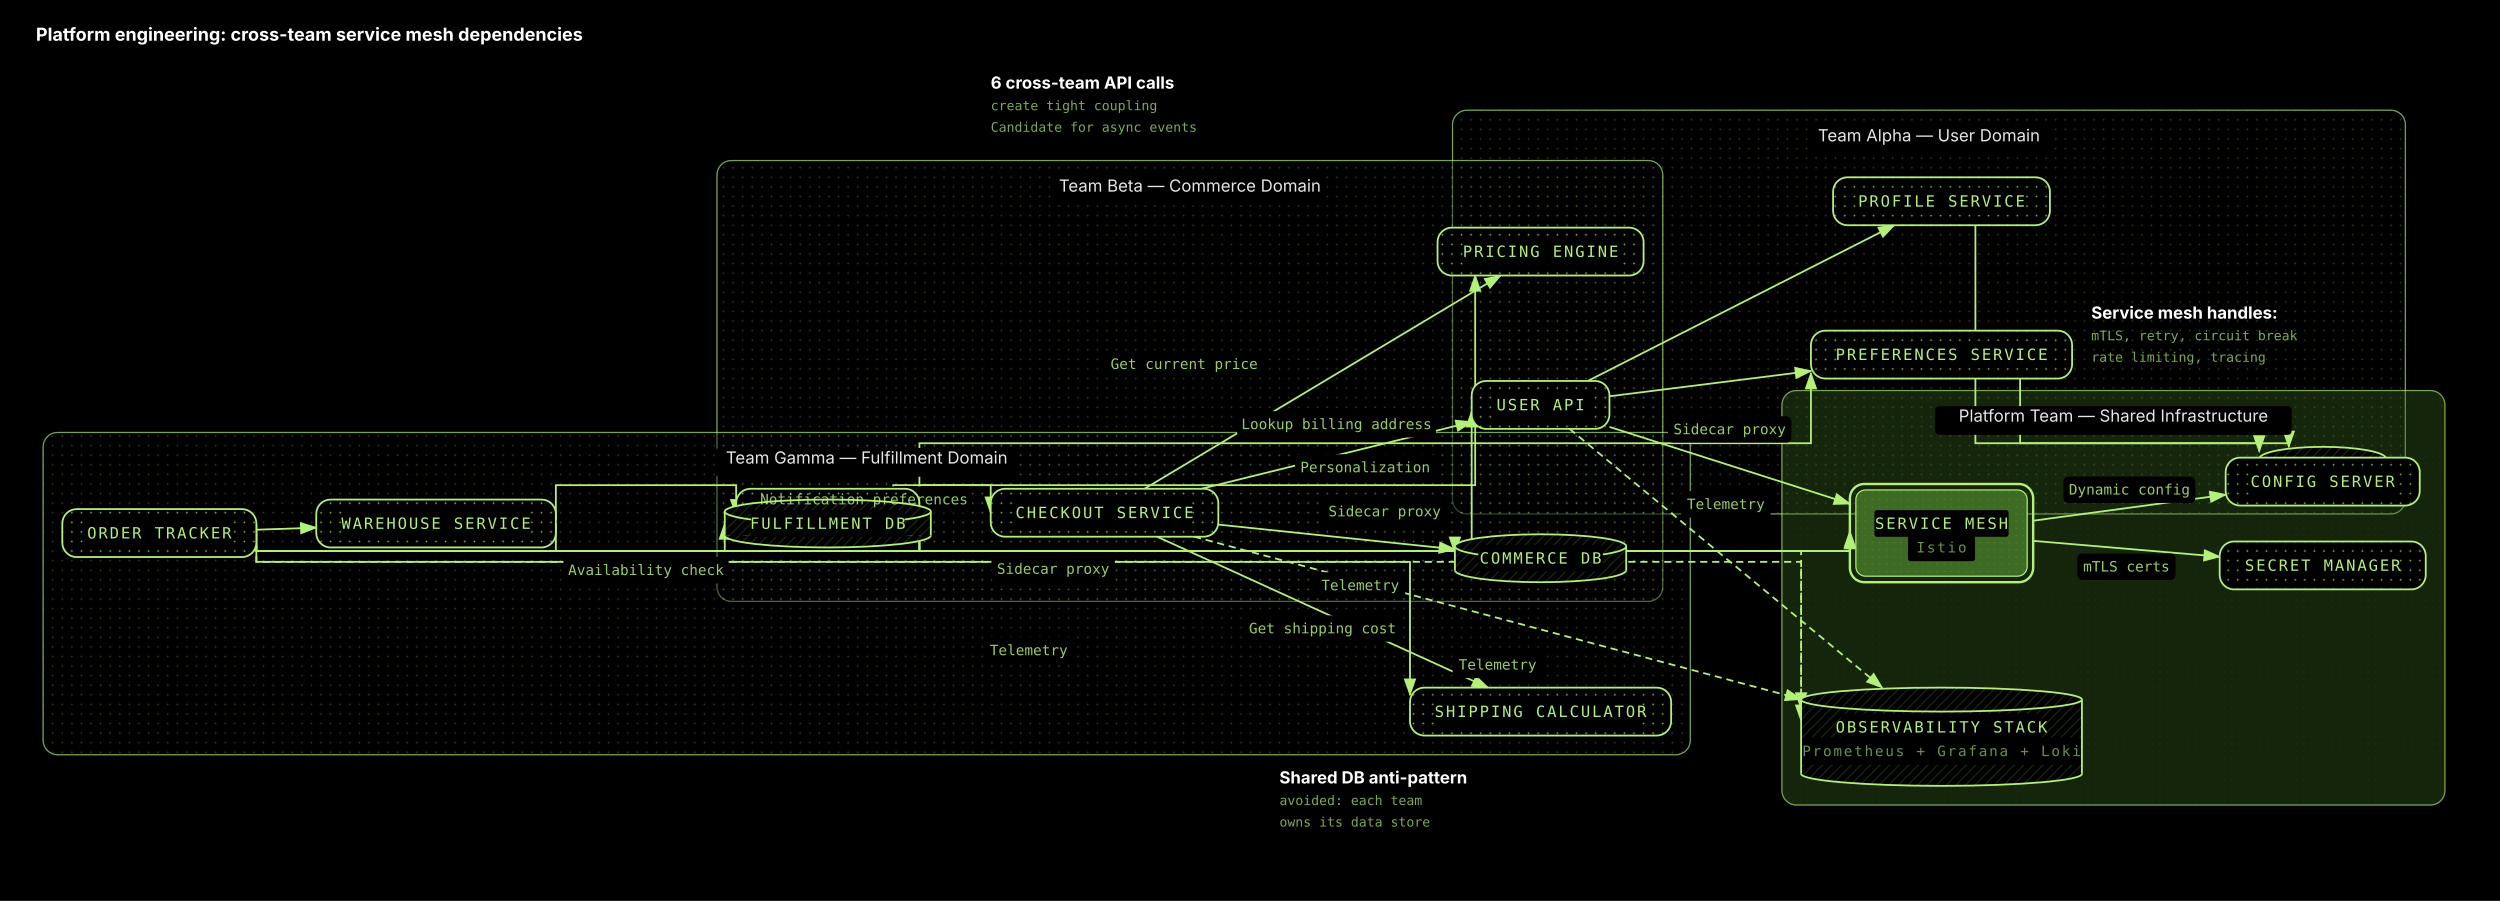
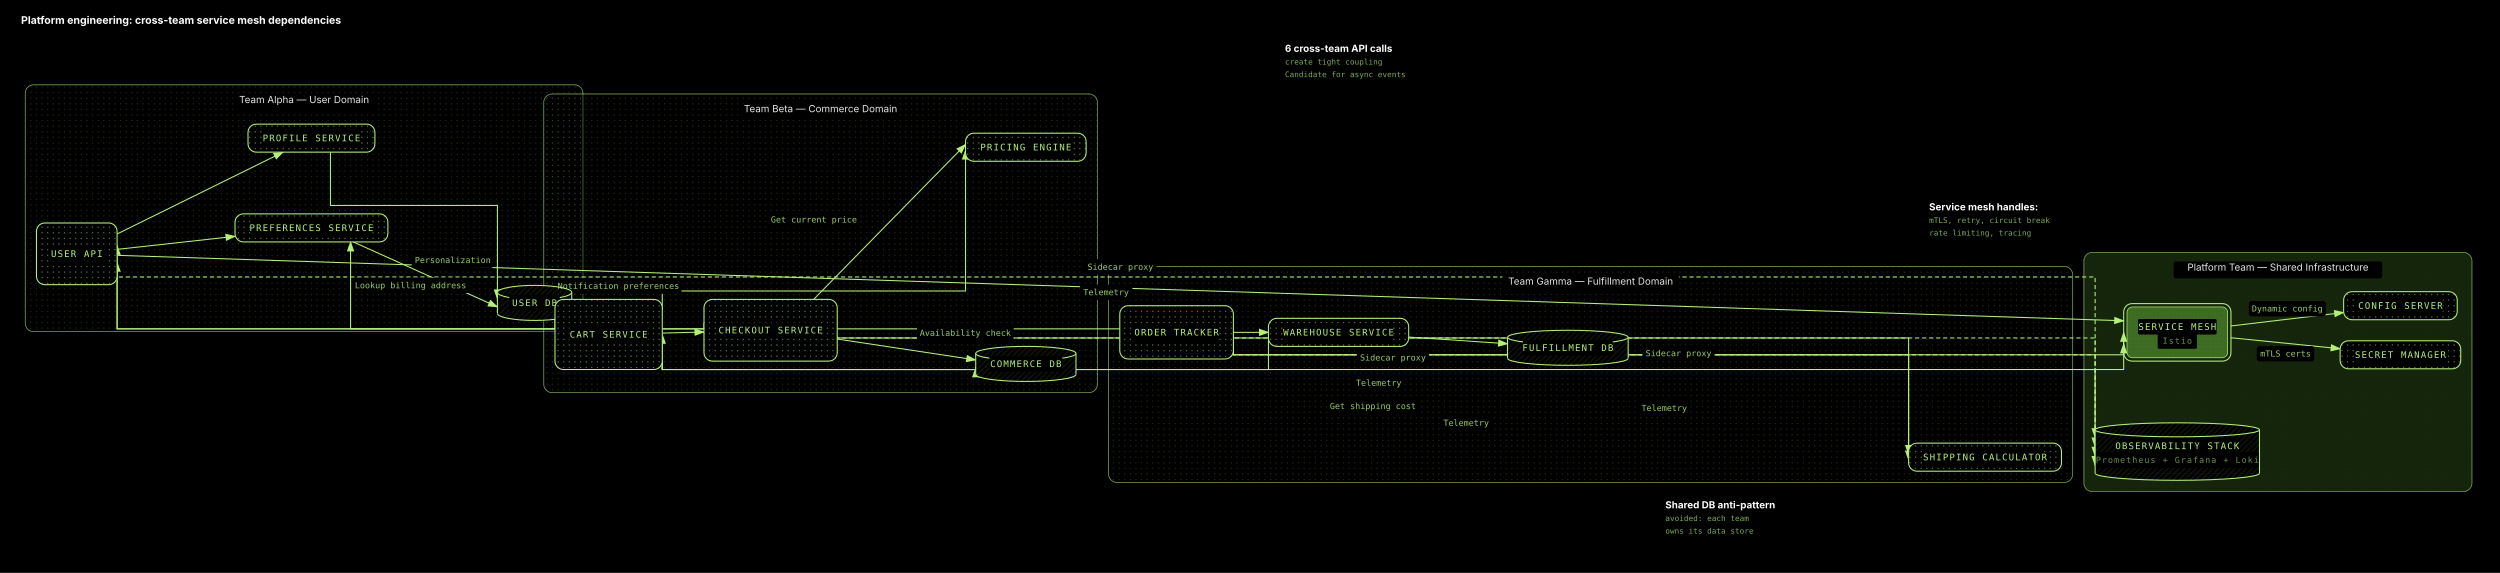
- <svg xmlns="http://www.w3.org/2000/svg" viewBox="0 0 2086.9 752" width="2086.9" height="752">
+ <svg xmlns="http://www.w3.org/2000/svg" viewBox="0 0 3565.4 817" width="3565.4" height="817">
  <defs>
    <pattern id="dotgrid" width="8" height="8" patternUnits="userSpaceOnUse">
      <rect width="8" height="8" fill="#000000" />
      <circle cx="4" cy="4" r="0.8" fill="#b4f079" opacity="0.7" />
    </pattern>
    <pattern id="crosshatch" width="8" height="8" patternUnits="userSpaceOnUse">
      <rect width="8" height="8" fill="#000000" />
      <path d="M0 8L8 0M-1 1L1 -1M7 9L9 7" stroke="#b4f079" stroke-width="0.8" opacity="0.2" />
    </pattern>
    <pattern id="hero" width="6" height="6" patternUnits="userSpaceOnUse">
      <rect width="6" height="6" fill="#3d6b23" />
      <circle cx="3" cy="3" r="0.6" fill="#5a9a35" opacity="0.5" />
    </pattern>
    <marker id="arrowhead" markerWidth="10" markerHeight="7" refX="9" refY="3.5" orient="auto" markerUnits="strokeWidth">
      <polygon points="0 0, 10 3.5, 0 7" fill="#b4f079" />
    </marker>
    <marker id="arrowhead-reverse" markerWidth="10" markerHeight="7" refX="1" refY="3.5" orient="auto" markerUnits="strokeWidth">
      <polygon points="10 0, 0 3.5, 10 7" fill="#b4f079" />
    </marker>
  </defs>
  <rect width="100%" height="100%" fill="#000000" />
  <g class="diagram">
    <text x="30" y="34" font-family="'Inter', 'Helvetica Neue', Arial, sans-serif" font-size="15" fill="#ffffff" font-weight="700">Platform engineering: cross-team service mesh dependencies</text>
-     <rect x="1212.5" y="92" width="795.4" height="337" rx="12" fill="url(#dotgrid)" stroke="#b4f079" stroke-width="1" opacity="0.35" />
-     <rect x="1212.5" y="92" width="795.4" height="337" rx="12" fill="none" stroke="#b4f079" stroke-width="1" opacity="0.5" />
-     <rect x="598.5" y="134" width="789.5" height="368" rx="12" fill="url(#dotgrid)" stroke="#b4f079" stroke-width="1" opacity="0.35" />
-     <rect x="598.5" y="134" width="789.5" height="368" rx="12" fill="none" stroke="#b4f079" stroke-width="1" opacity="0.5" />
-     <rect x="36" y="361" width="1375" height="269" rx="12" fill="url(#dotgrid)" stroke="#b4f079" stroke-width="1" opacity="0.35" />
-     <rect x="36" y="361" width="1375" height="269" rx="12" fill="none" stroke="#b4f079" stroke-width="1" opacity="0.5" />
-     <rect x="1487.5" y="326" width="553.4" height="346" rx="12" fill="url(#hero)" stroke="#b4f079" stroke-width="1" opacity="0.35" />
-     <rect x="1487.5" y="326" width="553.4" height="346" rx="12" fill="none" stroke="#b4f079" stroke-width="1" opacity="0.5" />
-     <line x1="1002.889" y1="408" x2="1228.5" y2="352.217" stroke="#b4f079" stroke-width="1.5" marker-end="url(#arrowhead)" />
-     <line x1="965.855" y1="448" x2="1242.145" y2="574" stroke="#b4f079" stroke-width="1.5" marker-end="url(#arrowhead)" />
-     <polyline points="745.587,408 745.587,405 1231.413,405 1231.413,230" fill="none" stroke="#b4f079" stroke-width="1.5" marker-end="url(#arrowhead)" />
-     <polyline points="767.5,417.138 767.5,370 1511.7,370 1511.7,311.476" fill="none" stroke="#b4f079" stroke-width="1.5" marker-end="url(#arrowhead)" />
-     <polyline points="214,437.483 214,460 1228.5,460 1228.5,343.336" fill="none" stroke="#b4f079" stroke-width="1.5" marker-end="url(#arrowhead)" />
-     <polyline points="464,434.248 464,405 614.5,405 614.5,430.106" fill="none" stroke="#b4f079" stroke-width="1.5" marker-end="url(#arrowhead)" />
-     <line x1="1343.5" y1="356.382" x2="1544.2" y2="420.544" stroke="#b4f079" stroke-width="1.5" marker-end="url(#arrowhead)" />
-     <polyline points="767.5,429.399 767.5,460 1544.2,460 1544.2,443.601" fill="none" stroke="#b4f079" stroke-width="1.5" marker-end="url(#arrowhead)" />
-     <polyline points="214,445 214,460 1544.2,460 1544.2,445" fill="none" stroke="#b4f079" stroke-width="1.5" marker-end="url(#arrowhead)" />
-     <line x1="1697.2" y1="434.662" x2="1857.9" y2="412.946" stroke="#b4f079" stroke-width="1.5" marker-end="url(#arrowhead)" />
-     <line x1="1697.2" y1="451.491" x2="1852.9" y2="464.703" stroke="#b4f079" stroke-width="1.5" marker-end="url(#arrowhead)" />
-     <line x1="1310.166" y1="358" x2="1571.16" y2="574" stroke="#b4f079" stroke-width="1.5" stroke-dasharray="6 4" marker-end="url(#arrowhead)" />
-     <polyline points="767.5,443.387 767.5,460 1503.5,460 1503.5,591.426" fill="none" stroke="#b4f079" stroke-width="1.5" stroke-dasharray="6 4" marker-end="url(#arrowhead)" />
-     <polyline points="214,454.256 214,469 1503.5,469 1503.5,601.608" fill="none" stroke="#b4f079" stroke-width="1.5" stroke-dasharray="6 4" marker-end="url(#arrowhead)" />
-     <line x1="996.727" y1="448" x2="1503.5" y2="583.633" stroke="#b4f079" stroke-width="1.5" stroke-dasharray="6 4" marker-end="url(#arrowhead)" />
-     <line x1="1325.376" y1="318" x2="1581.324" y2="188" stroke="#b4f079" stroke-width="1.5" marker-end="url(#arrowhead)" />
-     <line x1="1343.5" y1="330.785" x2="1511.7" y2="309.678" stroke="#b4f079" stroke-width="1.5" marker-end="url(#arrowhead)" />
-     <polyline points="1648.984,188 1648.984,370 1910.616,370 1910.616,373" fill="none" stroke="#b4f079" stroke-width="1.5" marker-end="url(#arrowhead)" />
-     <polyline points="1686.308,316 1686.308,370 1885.9,370 1885.9,376.843" fill="none" stroke="#b4f079" stroke-width="1.5" marker-end="url(#arrowhead)" />
-     <polyline points="767.5,428 767.5,405 827,405 827,428" fill="none" stroke="#b4f079" stroke-width="1.5" marker-end="url(#arrowhead)" />
-     <line x1="955.394" y1="408" x2="1252.606" y2="230" stroke="#b4f079" stroke-width="1.5" marker-end="url(#arrowhead)" />
-     <polyline points="767.5,432.886 767.5,460 1214.5,460 1214.5,461.434" fill="none" stroke="#b4f079" stroke-width="1.5" marker-end="url(#arrowhead)" />
-     <line x1="1017" y1="437.918" x2="1214.5" y2="458.536" stroke="#b4f079" stroke-width="1.5" marker-end="url(#arrowhead)" />
-     <line x1="214" y1="442.195" x2="264" y2="440.463" stroke="#b4f079" stroke-width="1.5" marker-end="url(#arrowhead)" />
-     <polyline points="214,455.467 214,469 1177,469 1177,579.914" fill="none" stroke="#b4f079" stroke-width="1.5" marker-end="url(#arrowhead)" />
-     <polyline points="464,437 464,460 605,460 605,437" fill="none" stroke="#b4f079" stroke-width="1.5" marker-end="url(#arrowhead)" />
-     <rect x="1032.694" y="343.208" width="166" height="22" rx="4" fill="#000000" />
-     <rect x="1038.5" y="513.703" width="131" height="22" rx="4" fill="#000000" />
-     <rect x="923" y="293" width="131" height="22" rx="4" fill="#000000" />
-     <rect x="1081.1" y="379.208" width="117" height="22" rx="4" fill="#000000" />
-     <rect x="631.25" y="406" width="180" height="22" rx="4" fill="#000000" />
-     <rect x="470.25" y="465" width="138" height="22" rx="4" fill="#000000" />
-     <rect x="1392.35" y="347.463" width="103" height="22" rx="4" fill="#000000" />
-     <rect x="1104.35" y="416" width="103" height="22" rx="4" fill="#000000" />
-     <rect x="827.6" y="464" width="103" height="22" rx="4" fill="#000000" />
-     <rect x="1722.55" y="397.804" width="110" height="22" rx="4" fill="#000000" />
-     <rect x="1734.05" y="462.097" width="82" height="22" rx="4" fill="#000000" />
-     <rect x="1403.163" y="410" width="75" height="22" rx="4" fill="#000000" />
-     <rect x="1098" y="477.703" width="75" height="22" rx="4" fill="#000000" />
-     <rect x="821.25" y="531.932" width="75" height="22" rx="4" fill="#000000" />
-     <rect x="1212.614" y="544" width="75" height="22" rx="4" fill="#000000" />
-     <rect x="1510.2" y="105" width="200" height="24" fill="#000000" rx="3" />
-     <text x="1610.2" y="118" font-family="'Inter', 'Helvetica Neue', Arial, sans-serif" font-size="14" fill="#ffffff" opacity="0.9" text-anchor="middle">Team Alpha — User Domain</text>
-     <rect x="882" y="147" width="222.5" height="24" fill="#000000" rx="3" />
-     <text x="993.25" y="160" font-family="'Inter', 'Helvetica Neue', Arial, sans-serif" font-size="14" fill="#ffffff" opacity="0.9" text-anchor="middle">Team Beta — Commerce Domain</text>
-     <rect x="597.25" y="374" width="252.5" height="24" fill="#000000" rx="3" />
-     <text x="723.5" y="387" font-family="'Inter', 'Helvetica Neue', Arial, sans-serif" font-size="14" fill="#ffffff" opacity="0.9" text-anchor="middle">Team Gamma — Fulfillment Domain</text>
-     <rect x="1615.45" y="339" width="297.5" height="24" fill="#000000" rx="3" />
-     <text x="1764.2" y="352" font-family="'Inter', 'Helvetica Neue', Arial, sans-serif" font-size="14" fill="#ffffff" opacity="0.9" text-anchor="middle">Platform Team — Shared Infrastructure</text>
-     <rect x="1228.5" y="318" width="115" height="40" rx="12" fill="url(#dotgrid)" stroke="#b4f079" stroke-width="1.5" />
-     <rect x="1246" y="326.9" width="80" height="22.2" fill="#000000" rx="2" />
-     <text x="1286" y="338" font-family="'JetBrains Mono', 'Fira Code', 'SF Mono', 'Cascadia Code', monospace" font-size="13" fill="#b4f079" text-anchor="middle" dominant-baseline="central" letter-spacing="0.12em">USER API</text>
-     <rect x="1530.2" y="148" width="181" height="40" rx="12" fill="url(#dotgrid)" stroke="#b4f079" stroke-width="1.5" />
-     <rect x="1552.7" y="156.9" width="136" height="22.2" fill="#000000" rx="2" />
-     <text x="1620.7" y="168" font-family="'JetBrains Mono', 'Fira Code', 'SF Mono', 'Cascadia Code', monospace" font-size="13" fill="#b4f079" text-anchor="middle" dominant-baseline="central" letter-spacing="0.12em">PROFILE SERVICE</text>
-     <rect x="1511.7" y="276" width="218" height="40" rx="12" fill="url(#dotgrid)" stroke="#b4f079" stroke-width="1.5" />
-     <rect x="1536.7" y="284.9" width="168" height="22.2" fill="#000000" rx="2" />
-     <text x="1620.7" y="296" font-family="'JetBrains Mono', 'Fira Code', 'SF Mono', 'Cascadia Code', monospace" font-size="13" fill="#b4f079" text-anchor="middle" dominant-baseline="central" letter-spacing="0.12em">PREFERENCES SERVICE</text>
-     <rect x="1885.9" y="383" width="106" height="20" fill="url(#crosshatch)" stroke="none" />
-     <line x1="1885.9" y1="383" x2="1885.9" y2="403" stroke="#b4f079" stroke-width="1.5" />
-     <line x1="1991.9" y1="383" x2="1991.9" y2="403" stroke="#b4f079" stroke-width="1.5" />
-     <ellipse cx="1938.9" cy="383" rx="53" ry="10" fill="url(#crosshatch)" stroke="#b4f079" stroke-width="1.5" />
-     <path d="M1885.9,403 A53,10 0 0,0 1991.9,403" fill="url(#crosshatch)" stroke="#b4f079" stroke-width="1.5" />
-     <rect x="1902.9" y="381.9" width="72" height="22.2" fill="#000000" rx="2" />
-     <text x="1938.9" y="393" font-family="'JetBrains Mono', 'Fira Code', 'SF Mono', 'Cascadia Code', monospace" font-size="13" fill="#b4f079" text-anchor="middle" dominant-baseline="central" letter-spacing="0.12em">USER DB</text>
-     <rect x="614.5" y="408" width="153" height="40" rx="12" fill="url(#dotgrid)" stroke="#b4f079" stroke-width="1.5" />
-     <rect x="635" y="416.9" width="112" height="22.2" fill="#000000" rx="2" />
-     <text x="691" y="428" font-family="'JetBrains Mono', 'Fira Code', 'SF Mono', 'Cascadia Code', monospace" font-size="13" fill="#b4f079" text-anchor="middle" dominant-baseline="central" letter-spacing="0.12em">CART SERVICE</text>
-     <rect x="827" y="408" width="190" height="40" rx="12" fill="url(#dotgrid)" stroke="#b4f079" stroke-width="1.5" />
-     <rect x="850" y="416.9" width="144" height="22.2" fill="#000000" rx="2" />
-     <text x="922" y="428" font-family="'JetBrains Mono', 'Fira Code', 'SF Mono', 'Cascadia Code', monospace" font-size="13" fill="#b4f079" text-anchor="middle" dominant-baseline="central" letter-spacing="0.12em">CHECKOUT SERVICE</text>
-     <rect x="1200" y="190" width="172" height="40" rx="12" fill="url(#dotgrid)" stroke="#b4f079" stroke-width="1.5" />
-     <rect x="1222" y="198.9" width="128" height="22.2" fill="#000000" rx="2" />
-     <text x="1286" y="210" font-family="'JetBrains Mono', 'Fira Code', 'SF Mono', 'Cascadia Code', monospace" font-size="13" fill="#b4f079" text-anchor="middle" dominant-baseline="central" letter-spacing="0.12em">PRICING ENGINE</text>
-     <rect x="1214.5" y="456" width="143" height="20" fill="url(#crosshatch)" stroke="none" />
-     <line x1="1214.5" y1="456" x2="1214.5" y2="476" stroke="#b4f079" stroke-width="1.5" />
-     <line x1="1357.5" y1="456" x2="1357.5" y2="476" stroke="#b4f079" stroke-width="1.5" />
-     <ellipse cx="1286" cy="456" rx="71.5" ry="10" fill="url(#crosshatch)" stroke="#b4f079" stroke-width="1.5" />
-     <path d="M1214.5,476 A71.5,10 0 0,0 1357.5,476" fill="url(#crosshatch)" stroke="#b4f079" stroke-width="1.5" />
-     <rect x="1234" y="454.9" width="104" height="22.2" fill="#000000" rx="2" />
-     <text x="1286" y="466" font-family="'JetBrains Mono', 'Fira Code', 'SF Mono', 'Cascadia Code', monospace" font-size="13" fill="#b4f079" text-anchor="middle" dominant-baseline="central" letter-spacing="0.12em">COMMERCE DB</text>
-     <rect x="52" y="425" width="162" height="40" rx="12" fill="url(#dotgrid)" stroke="#b4f079" stroke-width="1.5" />
-     <rect x="73" y="433.9" width="120" height="22.2" fill="#000000" rx="2" />
-     <text x="133" y="445" font-family="'JetBrains Mono', 'Fira Code', 'SF Mono', 'Cascadia Code', monospace" font-size="13" fill="#b4f079" text-anchor="middle" dominant-baseline="central" letter-spacing="0.12em">ORDER TRACKER</text>
-     <rect x="264" y="417" width="200" height="40" rx="12" fill="url(#dotgrid)" stroke="#b4f079" stroke-width="1.5" />
-     <rect x="288" y="425.9" width="152" height="22.2" fill="#000000" rx="2" />
-     <text x="364" y="437" font-family="'JetBrains Mono', 'Fira Code', 'SF Mono', 'Cascadia Code', monospace" font-size="13" fill="#b4f079" text-anchor="middle" dominant-baseline="central" letter-spacing="0.12em">WAREHOUSE SERVICE</text>
-     <rect x="1177" y="574" width="218" height="40" rx="12" fill="url(#dotgrid)" stroke="#b4f079" stroke-width="1.5" />
-     <rect x="1202" y="582.9" width="168" height="22.2" fill="#000000" rx="2" />
-     <text x="1286" y="594" font-family="'JetBrains Mono', 'Fira Code', 'SF Mono', 'Cascadia Code', monospace" font-size="13" fill="#b4f079" text-anchor="middle" dominant-baseline="central" letter-spacing="0.12em">SHIPPING CALCULATOR</text>
-     <rect x="605" y="427" width="172" height="20" fill="url(#crosshatch)" stroke="none" />
-     <line x1="605" y1="427" x2="605" y2="447" stroke="#b4f079" stroke-width="1.5" />
-     <line x1="777" y1="427" x2="777" y2="447" stroke="#b4f079" stroke-width="1.5" />
-     <ellipse cx="691" cy="427" rx="86" ry="10" fill="url(#crosshatch)" stroke="#b4f079" stroke-width="1.5" />
-     <path d="M605,447 A86,10 0 0,0 777,447" fill="url(#crosshatch)" stroke="#b4f079" stroke-width="1.5" />
-     <rect x="627" y="425.9" width="128" height="22.2" fill="#000000" rx="2" />
-     <text x="691" y="437" font-family="'JetBrains Mono', 'Fira Code', 'SF Mono', 'Cascadia Code', monospace" font-size="13" fill="#b4f079" text-anchor="middle" dominant-baseline="central" letter-spacing="0.12em">FULFILLMENT DB</text>
-     <rect x="1544.2" y="404" width="153" height="82" rx="12" fill="none" stroke="#b4f079" stroke-width="2" />
-     <rect x="1549.2" y="409" width="143" height="72" rx="8" fill="url(#hero)" stroke="#b4f079" stroke-width="1" />
-     <rect x="1564.7" y="425.9" width="112" height="22.2" fill="#000000" rx="2" />
-     <text x="1620.7" y="437" font-family="'JetBrains Mono', 'Fira Code', 'SF Mono', 'Cascadia Code', monospace" font-size="13" fill="#b4f079" text-anchor="middle" dominant-baseline="central" letter-spacing="0.12em">SERVICE MESH</text>
-     <rect x="1592.7" y="445.6" width="56" height="22.8" fill="#000000" rx="2" />
-     <text x="1620.7" y="457" font-family="'JetBrains Mono', 'Fira Code', 'SF Mono', 'Cascadia Code', monospace" font-size="12" fill="#b4f079" opacity="0.6" text-anchor="middle" dominant-baseline="central" letter-spacing="0.12em">Istio</text>
-     <rect x="1857.9" y="382" width="162" height="40" rx="12" fill="url(#dotgrid)" stroke="#b4f079" stroke-width="1.5" />
-     <rect x="1878.9" y="390.9" width="120" height="22.2" fill="#000000" rx="2" />
-     <text x="1938.9" y="402" font-family="'JetBrains Mono', 'Fira Code', 'SF Mono', 'Cascadia Code', monospace" font-size="13" fill="#b4f079" text-anchor="middle" dominant-baseline="central" letter-spacing="0.12em">CONFIG SERVER</text>
-     <rect x="1852.9" y="452" width="172" height="40" rx="12" fill="url(#dotgrid)" stroke="#b4f079" stroke-width="1.5" />
-     <rect x="1874.9" y="460.9" width="128" height="22.2" fill="#000000" rx="2" />
-     <text x="1938.9" y="472" font-family="'JetBrains Mono', 'Fira Code', 'SF Mono', 'Cascadia Code', monospace" font-size="13" fill="#b4f079" text-anchor="middle" dominant-baseline="central" letter-spacing="0.12em">SECRET MANAGER</text>
-     <rect x="1503.5" y="584" width="234.4" height="62" fill="url(#crosshatch)" stroke="none" />
-     <line x1="1503.5" y1="584" x2="1503.5" y2="646" stroke="#b4f079" stroke-width="1.5" />
-     <line x1="1737.9" y1="584" x2="1737.9" y2="646" stroke="#b4f079" stroke-width="1.5" />
-     <ellipse cx="1620.7" cy="584" rx="117.2" ry="10" fill="url(#crosshatch)" stroke="#b4f079" stroke-width="1.5" />
-     <path d="M1503.5,646 A117.2,10 0 0,0 1737.9,646" fill="url(#crosshatch)" stroke="#b4f079" stroke-width="1.5" />
-     <rect x="1536.7" y="595.9" width="168" height="22.2" fill="#000000" rx="2" />
-     <text x="1620.7" y="607" font-family="'JetBrains Mono', 'Fira Code', 'SF Mono', 'Cascadia Code', monospace" font-size="13" fill="#b4f079" text-anchor="middle" dominant-baseline="central" letter-spacing="0.12em">OBSERVABILITY STACK</text>
-     <rect x="1504.7" y="615.6" width="232" height="22.8" fill="#000000" rx="2" />
-     <text x="1620.7" y="627" font-family="'JetBrains Mono', 'Fira Code', 'SF Mono', 'Cascadia Code', monospace" font-size="12" fill="#b4f079" opacity="0.6" text-anchor="middle" dominant-baseline="central" letter-spacing="0.12em">Prometheus + Grafana + Loki</text>
-     <text x="1115.694" y="358.208" font-family="'JetBrains Mono', 'Fira Code', 'SF Mono', 'Cascadia Code', monospace" font-size="12" fill="#b4f079" opacity="0.85" text-anchor="middle">Lookup billing address</text>
-     <text x="1104" y="528.703" font-family="'JetBrains Mono', 'Fira Code', 'SF Mono', 'Cascadia Code', monospace" font-size="12" fill="#b4f079" opacity="0.85" text-anchor="middle">Get shipping cost</text>
-     <text x="988.5" y="308" font-family="'JetBrains Mono', 'Fira Code', 'SF Mono', 'Cascadia Code', monospace" font-size="12" fill="#b4f079" opacity="0.85" text-anchor="middle">Get current price</text>
-     <text x="1139.6" y="394.208" font-family="'JetBrains Mono', 'Fira Code', 'SF Mono', 'Cascadia Code', monospace" font-size="12" fill="#b4f079" opacity="0.85" text-anchor="middle">Personalization</text>
-     <text x="721.25" y="421" font-family="'JetBrains Mono', 'Fira Code', 'SF Mono', 'Cascadia Code', monospace" font-size="12" fill="#b4f079" opacity="0.85" text-anchor="middle">Notification preferences</text>
-     <text x="539.25" y="480" font-family="'JetBrains Mono', 'Fira Code', 'SF Mono', 'Cascadia Code', monospace" font-size="12" fill="#b4f079" opacity="0.85" text-anchor="middle">Availability check</text>
-     <text x="1443.85" y="362.463" font-family="'JetBrains Mono', 'Fira Code', 'SF Mono', 'Cascadia Code', monospace" font-size="12" fill="#b4f079" opacity="0.85" text-anchor="middle">Sidecar proxy</text>
-     <text x="1155.85" y="431" font-family="'JetBrains Mono', 'Fira Code', 'SF Mono', 'Cascadia Code', monospace" font-size="12" fill="#b4f079" opacity="0.85" text-anchor="middle">Sidecar proxy</text>
-     <text x="879.1" y="479" font-family="'JetBrains Mono', 'Fira Code', 'SF Mono', 'Cascadia Code', monospace" font-size="12" fill="#b4f079" opacity="0.85" text-anchor="middle">Sidecar proxy</text>
-     <text x="1777.55" y="412.804" font-family="'JetBrains Mono', 'Fira Code', 'SF Mono', 'Cascadia Code', monospace" font-size="12" fill="#b4f079" opacity="0.85" text-anchor="middle">Dynamic config</text>
-     <text x="1775.05" y="477.097" font-family="'JetBrains Mono', 'Fira Code', 'SF Mono', 'Cascadia Code', monospace" font-size="12" fill="#b4f079" opacity="0.85" text-anchor="middle">mTLS certs</text>
-     <text x="1440.663" y="425" font-family="'JetBrains Mono', 'Fira Code', 'SF Mono', 'Cascadia Code', monospace" font-size="12" fill="#b4f079" opacity="0.85" text-anchor="middle">Telemetry</text>
-     <text x="1135.5" y="492.703" font-family="'JetBrains Mono', 'Fira Code', 'SF Mono', 'Cascadia Code', monospace" font-size="12" fill="#b4f079" opacity="0.85" text-anchor="middle">Telemetry</text>
-     <text x="858.75" y="546.932" font-family="'JetBrains Mono', 'Fira Code', 'SF Mono', 'Cascadia Code', monospace" font-size="12" fill="#b4f079" opacity="0.85" text-anchor="middle">Telemetry</text>
-     <text x="1250.114" y="559" font-family="'JetBrains Mono', 'Fira Code', 'SF Mono', 'Cascadia Code', monospace" font-size="12" fill="#b4f079" opacity="0.85" text-anchor="middle">Telemetry</text>
-     <text x="827" y="74" font-family="'Inter', 'Helvetica Neue', Arial, sans-serif" font-size="14" fill="#ffffff" font-weight="700">6 cross-team API calls</text>
-     <text x="827" y="92" font-family="'JetBrains Mono', 'Fira Code', 'SF Mono', 'Cascadia Code', monospace" font-size="11" fill="#b4f079" opacity="0.7">create tight coupling</text>
-     <text x="827" y="110" font-family="'JetBrains Mono', 'Fira Code', 'SF Mono', 'Cascadia Code', monospace" font-size="11" fill="#b4f079" opacity="0.7">Candidate for async events</text>
-     <text x="1745.7" y="266" font-family="'Inter', 'Helvetica Neue', Arial, sans-serif" font-size="14" fill="#ffffff" font-weight="700">Service mesh handles:</text>
-     <text x="1745.7" y="284" font-family="'JetBrains Mono', 'Fira Code', 'SF Mono', 'Cascadia Code', monospace" font-size="11" fill="#b4f079" opacity="0.7">mTLS, retry, circuit break</text>
-     <text x="1745.7" y="302" font-family="'JetBrains Mono', 'Fira Code', 'SF Mono', 'Cascadia Code', monospace" font-size="11" fill="#b4f079" opacity="0.7">rate limiting, tracing</text>
-     <text x="1068.02" y="654" font-family="'Inter', 'Helvetica Neue', Arial, sans-serif" font-size="14" fill="#ffffff" font-weight="700">Shared DB anti-pattern</text>
-     <text x="1068.02" y="672" font-family="'JetBrains Mono', 'Fira Code', 'SF Mono', 'Cascadia Code', monospace" font-size="11" fill="#b4f079" opacity="0.7">avoided: each team</text>
-     <text x="1068.02" y="690" font-family="'JetBrains Mono', 'Fira Code', 'SF Mono', 'Cascadia Code', monospace" font-size="11" fill="#b4f079" opacity="0.7">owns its data store</text>
+     <rect x="36" y="121" width="795.4" height="352" rx="12" fill="url(#dotgrid)" stroke="#b4f079" stroke-width="1" opacity="0.35" />
+     <rect x="36" y="121" width="795.4" height="352" rx="12" fill="none" stroke="#b4f079" stroke-width="1" opacity="0.5" />
+     <rect x="775.5" y="134" width="789.5" height="426" rx="12" fill="url(#dotgrid)" stroke="#b4f079" stroke-width="1" opacity="0.35" />
+     <rect x="775.5" y="134" width="789.5" height="426" rx="12" fill="none" stroke="#b4f079" stroke-width="1" opacity="0.5" />
+     <rect x="1581" y="380" width="1375" height="308" rx="12" fill="url(#dotgrid)" stroke="#b4f079" stroke-width="1" opacity="0.35" />
+     <rect x="1581" y="380" width="1375" height="308" rx="12" fill="none" stroke="#b4f079" stroke-width="1" opacity="0.5" />
+     <rect x="2972" y="360" width="553.4" height="341" rx="12" fill="url(#hero)" stroke="#b4f079" stroke-width="1" opacity="0.35" />
+     <rect x="2972" y="360" width="553.4" height="341" rx="12" fill="none" stroke="#b4f079" stroke-width="1" opacity="0.5" />
+     <polyline points="1004,460.535 1004,469 167,469 167,350" fill="none" stroke="#b4f079" stroke-width="1.5" marker-end="url(#arrowhead)" />
+     <polyline points="1194,480.928 1194,482 2722,482 2722,648" fill="none" stroke="#b4f079" stroke-width="1.5" marker-end="url(#arrowhead)" />
+     <polyline points="944.5,442.671 944.5,415 1377,415 1377,214" fill="none" stroke="#b4f079" stroke-width="1.5" marker-end="url(#arrowhead)" />
+     <polyline points="791.5,449.563 791.5,469 499.963,469 499.963,345" fill="none" stroke="#b4f079" stroke-width="1.5" marker-end="url(#arrowhead)" />
+     <polyline points="1597,468.216 1597,469 167,469 167,374" fill="none" stroke="#b4f079" stroke-width="1.5" marker-end="url(#arrowhead)" />
+     <polyline points="1809,474.288 1809,527 944.5,527 944.5,476.78" fill="none" stroke="#b4f079" stroke-width="1.5" marker-end="url(#arrowhead)" />
+     <line x1="167" y1="364.15" x2="3028.7" y2="457.5" stroke="#b4f079" stroke-width="1.5" marker-end="url(#arrowhead)" />
+     <polyline points="944.5,476.897 944.5,527 3028.7,527 3028.7,490.5" fill="none" stroke="#b4f079" stroke-width="1.5" marker-end="url(#arrowhead)" />
+     <polyline points="1759,474 1759,506 3028.7,506 3028.7,474" fill="none" stroke="#b4f079" stroke-width="1.5" marker-end="url(#arrowhead)" />
+     <line x1="3181.7" y1="464.864" x2="3342.4" y2="445.673" stroke="#b4f079" stroke-width="1.5" marker-end="url(#arrowhead)" />
+     <line x1="3181.7" y1="481.693" x2="3337.4" y2="497.351" stroke="#b4f079" stroke-width="1.5" marker-end="url(#arrowhead)" />
+     <polyline points="167,367.413 167,395 2988,395 2988,624.2" fill="none" stroke="#b4f079" stroke-width="1.5" stroke-dasharray="6 4" marker-end="url(#arrowhead)" />
+     <polyline points="944.5,482.71 944.5,527 2988,527 2988,663.8" fill="none" stroke="#b4f079" stroke-width="1.5" stroke-dasharray="6 4" marker-end="url(#arrowhead)" />
+     <polyline points="1759,483.648 1759,506 2988,506 2988,650.6" fill="none" stroke="#b4f079" stroke-width="1.5" stroke-dasharray="6 4" marker-end="url(#arrowhead)" />
+     <polyline points="1194,479.192 1194,482 2988,482 2988,637.4" fill="none" stroke="#b4f079" stroke-width="1.5" stroke-dasharray="6 4" marker-end="url(#arrowhead)" />
+     <line x1="167" y1="333.654" x2="403.63" y2="217" stroke="#b4f079" stroke-width="1.5" marker-end="url(#arrowhead)" />
+     <line x1="167" y1="355.644" x2="335.2" y2="337.05" stroke="#b4f079" stroke-width="1.5" marker-end="url(#arrowhead)" />
+     <polyline points="471.281,217 471.281,293 709.4,293 709.4,426.333" fill="none" stroke="#b4f079" stroke-width="1.5" marker-end="url(#arrowhead)" />
+     <line x1="503.677" y1="345" x2="709.4" y2="437.667" stroke="#b4f079" stroke-width="1.5" marker-end="url(#arrowhead)" />
+     <line x1="944.5" y1="475.013" x2="1004" y2="473.468" stroke="#b4f079" stroke-width="1.5" marker-end="url(#arrowhead)" />
+     <line x1="1160.364" y1="427" x2="1377" y2="206" stroke="#b4f079" stroke-width="1.5" marker-end="url(#arrowhead)" />
+     <polyline points="944.5,482.4 944.5,527 1391.5,527 1391.5,524.667" fill="none" stroke="#b4f079" stroke-width="1.5" marker-end="url(#arrowhead)" />
+     <line x1="1194" y1="483.527" x2="1391.5" y2="513.333" stroke="#b4f079" stroke-width="1.5" marker-end="url(#arrowhead)" />
+     <line x1="1759" y1="474" x2="1809" y2="474" stroke="#b4f079" stroke-width="1.5" marker-end="url(#arrowhead)" />
+     <polyline points="1759,486.505 1759,506 2722,506 2722,656" fill="none" stroke="#b4f079" stroke-width="1.5" marker-end="url(#arrowhead)" />
+     <line x1="2009" y1="480.728" x2="2150" y2="490.214" stroke="#b4f079" stroke-width="1.5" marker-end="url(#arrowhead)" />
+     <rect x="502.5" y="396.134" width="166" height="22" rx="4" fill="#000000" />
+     <rect x="1892.5" y="568.36" width="131" height="22" rx="4" fill="#000000" />
+     <rect x="1095.25" y="302.336" width="131" height="22" rx="4" fill="#000000" />
+     <rect x="587.232" y="360.134" width="117" height="22" rx="4" fill="#000000" />
+     <rect x="792" y="397" width="180" height="22" rx="4" fill="#000000" />
+     <rect x="1307.75" y="464" width="138" height="22" rx="4" fill="#000000" />
+     <rect x="1546.35" y="369.825" width="103" height="22" rx="4" fill="#000000" />
+     <rect x="1935.1" y="499.18" width="103" height="22" rx="4" fill="#000000" />
+     <rect x="2342.35" y="493" width="103" height="22" rx="4" fill="#000000" />
+     <rect x="3207.05" y="429.269" width="110" height="22" rx="4" fill="#000000" />
+     <rect x="3218.55" y="493.522" width="82" height="22" rx="4" fill="#000000" />
+     <rect x="1540" y="406" width="75" height="22" rx="4" fill="#000000" />
+     <rect x="1928.75" y="535.18" width="75" height="22" rx="4" fill="#000000" />
+     <rect x="2336" y="571.124" width="75" height="22" rx="4" fill="#000000" />
+     <rect x="2053.5" y="592.296" width="75" height="22" rx="4" fill="#000000" />
+     <rect x="333.7" y="134" width="200" height="24" fill="#000000" rx="3" />
+     <text x="433.7" y="147" font-family="'Inter', 'Helvetica Neue', Arial, sans-serif" font-size="14" fill="#ffffff" opacity="0.9" text-anchor="middle">Team Alpha — User Domain</text>
+     <rect x="1059" y="147" width="222.5" height="24" fill="#000000" rx="3" />
+     <text x="1170.25" y="160" font-family="'Inter', 'Helvetica Neue', Arial, sans-serif" font-size="14" fill="#ffffff" opacity="0.9" text-anchor="middle">Team Beta — Commerce Domain</text>
+     <rect x="2142.25" y="393" width="252.5" height="24" fill="#000000" rx="3" />
+     <text x="2268.5" y="406" font-family="'Inter', 'Helvetica Neue', Arial, sans-serif" font-size="14" fill="#ffffff" opacity="0.9" text-anchor="middle">Team Gamma — Fulfillment Domain</text>
+     <rect x="3099.95" y="373" width="297.5" height="24" fill="#000000" rx="3" />
+     <text x="3248.7" y="386" font-family="'Inter', 'Helvetica Neue', Arial, sans-serif" font-size="14" fill="#ffffff" opacity="0.9" text-anchor="middle">Platform Team — Shared Infrastructure</text>
+     <rect x="52" y="318" width="115" height="88" rx="12" fill="url(#dotgrid)" stroke="#b4f079" stroke-width="1.5" />
+     <rect x="69.5" y="350.9" width="80" height="22.2" fill="#000000" rx="2" />
+     <text x="109.5" y="362" font-family="'JetBrains Mono', 'Fira Code', 'SF Mono', 'Cascadia Code', monospace" font-size="13" fill="#b4f079" text-anchor="middle" dominant-baseline="central" letter-spacing="0.12em">USER API</text>
+     <rect x="353.7" y="177" width="181" height="40" rx="12" fill="url(#dotgrid)" stroke="#b4f079" stroke-width="1.5" />
+     <rect x="376.2" y="185.9" width="136" height="22.2" fill="#000000" rx="2" />
+     <text x="444.2" y="197" font-family="'JetBrains Mono', 'Fira Code', 'SF Mono', 'Cascadia Code', monospace" font-size="13" fill="#b4f079" text-anchor="middle" dominant-baseline="central" letter-spacing="0.12em">PROFILE SERVICE</text>
+     <rect x="335.2" y="305" width="218" height="40" rx="12" fill="url(#dotgrid)" stroke="#b4f079" stroke-width="1.5" />
+     <rect x="360.2" y="313.9" width="168" height="22.2" fill="#000000" rx="2" />
+     <text x="444.2" y="325" font-family="'JetBrains Mono', 'Fira Code', 'SF Mono', 'Cascadia Code', monospace" font-size="13" fill="#b4f079" text-anchor="middle" dominant-baseline="central" letter-spacing="0.12em">PREFERENCES SERVICE</text>
+     <rect x="709.4" y="417" width="106" height="30" fill="url(#crosshatch)" stroke="none" />
+     <line x1="709.4" y1="417" x2="709.4" y2="447" stroke="#b4f079" stroke-width="1.5" />
+     <line x1="815.4" y1="417" x2="815.4" y2="447" stroke="#b4f079" stroke-width="1.5" />
+     <ellipse cx="762.4" cy="417" rx="53" ry="10" fill="url(#crosshatch)" stroke="#b4f079" stroke-width="1.5" />
+     <path d="M709.4,447 A53,10 0 0,0 815.4,447" fill="url(#crosshatch)" stroke="#b4f079" stroke-width="1.5" />
+     <rect x="726.4" y="420.9" width="72" height="22.2" fill="#000000" rx="2" />
+     <text x="762.4" y="432" font-family="'JetBrains Mono', 'Fira Code', 'SF Mono', 'Cascadia Code', monospace" font-size="13" fill="#b4f079" text-anchor="middle" dominant-baseline="central" letter-spacing="0.12em">USER DB</text>
+     <rect x="791.5" y="427" width="153" height="100" rx="12" fill="url(#dotgrid)" stroke="#b4f079" stroke-width="1.5" />
+     <rect x="812" y="465.9" width="112" height="22.2" fill="#000000" rx="2" />
+     <text x="868" y="477" font-family="'JetBrains Mono', 'Fira Code', 'SF Mono', 'Cascadia Code', monospace" font-size="13" fill="#b4f079" text-anchor="middle" dominant-baseline="central" letter-spacing="0.12em">CART SERVICE</text>
+     <rect x="1004" y="427" width="190" height="88" rx="12" fill="url(#dotgrid)" stroke="#b4f079" stroke-width="1.5" />
+     <rect x="1027" y="459.9" width="144" height="22.2" fill="#000000" rx="2" />
+     <text x="1099" y="471" font-family="'JetBrains Mono', 'Fira Code', 'SF Mono', 'Cascadia Code', monospace" font-size="13" fill="#b4f079" text-anchor="middle" dominant-baseline="central" letter-spacing="0.12em">CHECKOUT SERVICE</text>
+     <rect x="1377" y="190" width="172" height="40" rx="12" fill="url(#dotgrid)" stroke="#b4f079" stroke-width="1.5" />
+     <rect x="1399" y="198.9" width="128" height="22.2" fill="#000000" rx="2" />
+     <text x="1463" y="210" font-family="'JetBrains Mono', 'Fira Code', 'SF Mono', 'Cascadia Code', monospace" font-size="13" fill="#b4f079" text-anchor="middle" dominant-baseline="central" letter-spacing="0.12em">PRICING ENGINE</text>
+     <rect x="1391.5" y="504" width="143" height="30" fill="url(#crosshatch)" stroke="none" />
+     <line x1="1391.5" y1="504" x2="1391.5" y2="534" stroke="#b4f079" stroke-width="1.5" />
+     <line x1="1534.5" y1="504" x2="1534.5" y2="534" stroke="#b4f079" stroke-width="1.5" />
+     <ellipse cx="1463" cy="504" rx="71.5" ry="10" fill="url(#crosshatch)" stroke="#b4f079" stroke-width="1.5" />
+     <path d="M1391.5,534 A71.5,10 0 0,0 1534.5,534" fill="url(#crosshatch)" stroke="#b4f079" stroke-width="1.5" />
+     <rect x="1411" y="507.9" width="104" height="22.2" fill="#000000" rx="2" />
+     <text x="1463" y="519" font-family="'JetBrains Mono', 'Fira Code', 'SF Mono', 'Cascadia Code', monospace" font-size="13" fill="#b4f079" text-anchor="middle" dominant-baseline="central" letter-spacing="0.12em">COMMERCE DB</text>
+     <rect x="1597" y="436" width="162" height="76" rx="12" fill="url(#dotgrid)" stroke="#b4f079" stroke-width="1.5" />
+     <rect x="1618" y="462.9" width="120" height="22.2" fill="#000000" rx="2" />
+     <text x="1678" y="474" font-family="'JetBrains Mono', 'Fira Code', 'SF Mono', 'Cascadia Code', monospace" font-size="13" fill="#b4f079" text-anchor="middle" dominant-baseline="central" letter-spacing="0.12em">ORDER TRACKER</text>
+     <rect x="1809" y="454" width="200" height="40" rx="12" fill="url(#dotgrid)" stroke="#b4f079" stroke-width="1.5" />
+     <rect x="1833" y="462.9" width="152" height="22.2" fill="#000000" rx="2" />
+     <text x="1909" y="474" font-family="'JetBrains Mono', 'Fira Code', 'SF Mono', 'Cascadia Code', monospace" font-size="13" fill="#b4f079" text-anchor="middle" dominant-baseline="central" letter-spacing="0.12em">WAREHOUSE SERVICE</text>
+     <rect x="2722" y="632" width="218" height="40" rx="12" fill="url(#dotgrid)" stroke="#b4f079" stroke-width="1.5" />
+     <rect x="2747" y="640.9" width="168" height="22.2" fill="#000000" rx="2" />
+     <text x="2831" y="652" font-family="'JetBrains Mono', 'Fira Code', 'SF Mono', 'Cascadia Code', monospace" font-size="13" fill="#b4f079" text-anchor="middle" dominant-baseline="central" letter-spacing="0.12em">SHIPPING CALCULATOR</text>
+     <rect x="2150" y="481" width="172" height="30" fill="url(#crosshatch)" stroke="none" />
+     <line x1="2150" y1="481" x2="2150" y2="511" stroke="#b4f079" stroke-width="1.5" />
+     <line x1="2322" y1="481" x2="2322" y2="511" stroke="#b4f079" stroke-width="1.5" />
+     <ellipse cx="2236" cy="481" rx="86" ry="10" fill="url(#crosshatch)" stroke="#b4f079" stroke-width="1.5" />
+     <path d="M2150,511 A86,10 0 0,0 2322,511" fill="url(#crosshatch)" stroke="#b4f079" stroke-width="1.5" />
+     <rect x="2172" y="484.9" width="128" height="22.2" fill="#000000" rx="2" />
+     <text x="2236" y="496" font-family="'JetBrains Mono', 'Fira Code', 'SF Mono', 'Cascadia Code', monospace" font-size="13" fill="#b4f079" text-anchor="middle" dominant-baseline="central" letter-spacing="0.12em">FULFILLMENT DB</text>
+     <rect x="3028.7" y="433" width="153" height="82" rx="12" fill="none" stroke="#b4f079" stroke-width="1.5" />
+     <rect x="3033.45" y="437.75" width="143.5" height="72.5" rx="8" fill="url(#hero)" stroke="#b4f079" stroke-width="1" />
+     <rect x="3049.2" y="454.9" width="112" height="22.2" fill="#000000" rx="2" />
+     <text x="3105.2" y="466" font-family="'JetBrains Mono', 'Fira Code', 'SF Mono', 'Cascadia Code', monospace" font-size="13" fill="#b4f079" text-anchor="middle" dominant-baseline="central" letter-spacing="0.12em">SERVICE MESH</text>
+     <rect x="3077.2" y="474.6" width="56" height="22.8" fill="#000000" rx="2" />
+     <text x="3105.2" y="486" font-family="'JetBrains Mono', 'Fira Code', 'SF Mono', 'Cascadia Code', monospace" font-size="12" fill="#b4f079" opacity="0.6" text-anchor="middle" dominant-baseline="central" letter-spacing="0.12em">Istio</text>
+     <rect x="3342.4" y="416" width="162" height="40" rx="12" fill="url(#dotgrid)" stroke="#b4f079" stroke-width="1.5" />
+     <rect x="3363.4" y="424.9" width="120" height="22.2" fill="#000000" rx="2" />
+     <text x="3423.4" y="436" font-family="'JetBrains Mono', 'Fira Code', 'SF Mono', 'Cascadia Code', monospace" font-size="13" fill="#b4f079" text-anchor="middle" dominant-baseline="central" letter-spacing="0.12em">CONFIG SERVER</text>
+     <rect x="3337.4" y="486" width="172" height="40" rx="12" fill="url(#dotgrid)" stroke="#b4f079" stroke-width="1.5" />
+     <rect x="3359.4" y="494.9" width="128" height="22.2" fill="#000000" rx="2" />
+     <text x="3423.4" y="506" font-family="'JetBrains Mono', 'Fira Code', 'SF Mono', 'Cascadia Code', monospace" font-size="13" fill="#b4f079" text-anchor="middle" dominant-baseline="central" letter-spacing="0.12em">SECRET MANAGER</text>
+     <rect x="2988" y="613" width="234.4" height="62" fill="url(#crosshatch)" stroke="none" />
+     <line x1="2988" y1="613" x2="2988" y2="675" stroke="#b4f079" stroke-width="1.5" />
+     <line x1="3222.4" y1="613" x2="3222.4" y2="675" stroke="#b4f079" stroke-width="1.5" />
+     <ellipse cx="3105.2" cy="613" rx="117.2" ry="10" fill="url(#crosshatch)" stroke="#b4f079" stroke-width="1.5" />
+     <path d="M2988,675 A117.2,10 0 0,0 3222.4,675" fill="url(#crosshatch)" stroke="#b4f079" stroke-width="1.5" />
+     <rect x="3021.2" y="624.9" width="168" height="22.2" fill="#000000" rx="2" />
+     <text x="3105.2" y="636" font-family="'JetBrains Mono', 'Fira Code', 'SF Mono', 'Cascadia Code', monospace" font-size="13" fill="#b4f079" text-anchor="middle" dominant-baseline="central" letter-spacing="0.12em">OBSERVABILITY STACK</text>
+     <rect x="2989.2" y="644.6" width="232" height="22.8" fill="#000000" rx="2" />
+     <text x="3105.2" y="656" font-family="'JetBrains Mono', 'Fira Code', 'SF Mono', 'Cascadia Code', monospace" font-size="12" fill="#b4f079" opacity="0.6" text-anchor="middle" dominant-baseline="central" letter-spacing="0.12em">Prometheus + Grafana + Loki</text>
+     <text x="585.5" y="411.134" font-family="'JetBrains Mono', 'Fira Code', 'SF Mono', 'Cascadia Code', monospace" font-size="12" fill="#b4f079" opacity="0.85" text-anchor="middle">Lookup billing address</text>
+     <text x="1958" y="583.36" font-family="'JetBrains Mono', 'Fira Code', 'SF Mono', 'Cascadia Code', monospace" font-size="12" fill="#b4f079" opacity="0.85" text-anchor="middle">Get shipping cost</text>
+     <text x="1160.75" y="317.336" font-family="'JetBrains Mono', 'Fira Code', 'SF Mono', 'Cascadia Code', monospace" font-size="12" fill="#b4f079" opacity="0.85" text-anchor="middle">Get current price</text>
+     <text x="645.732" y="375.134" font-family="'JetBrains Mono', 'Fira Code', 'SF Mono', 'Cascadia Code', monospace" font-size="12" fill="#b4f079" opacity="0.85" text-anchor="middle">Personalization</text>
+     <text x="882" y="412" font-family="'JetBrains Mono', 'Fira Code', 'SF Mono', 'Cascadia Code', monospace" font-size="12" fill="#b4f079" opacity="0.85" text-anchor="middle">Notification preferences</text>
+     <text x="1376.75" y="479" font-family="'JetBrains Mono', 'Fira Code', 'SF Mono', 'Cascadia Code', monospace" font-size="12" fill="#b4f079" opacity="0.85" text-anchor="middle">Availability check</text>
+     <text x="1597.85" y="384.825" font-family="'JetBrains Mono', 'Fira Code', 'SF Mono', 'Cascadia Code', monospace" font-size="12" fill="#b4f079" opacity="0.85" text-anchor="middle">Sidecar proxy</text>
+     <text x="1986.6" y="514.18" font-family="'JetBrains Mono', 'Fira Code', 'SF Mono', 'Cascadia Code', monospace" font-size="12" fill="#b4f079" opacity="0.85" text-anchor="middle">Sidecar proxy</text>
+     <text x="2393.85" y="508" font-family="'JetBrains Mono', 'Fira Code', 'SF Mono', 'Cascadia Code', monospace" font-size="12" fill="#b4f079" opacity="0.85" text-anchor="middle">Sidecar proxy</text>
+     <text x="3262.05" y="444.269" font-family="'JetBrains Mono', 'Fira Code', 'SF Mono', 'Cascadia Code', monospace" font-size="12" fill="#b4f079" opacity="0.85" text-anchor="middle">Dynamic config</text>
+     <text x="3259.55" y="508.522" font-family="'JetBrains Mono', 'Fira Code', 'SF Mono', 'Cascadia Code', monospace" font-size="12" fill="#b4f079" opacity="0.85" text-anchor="middle">mTLS certs</text>
+     <text x="1577.5" y="421" font-family="'JetBrains Mono', 'Fira Code', 'SF Mono', 'Cascadia Code', monospace" font-size="12" fill="#b4f079" opacity="0.85" text-anchor="middle">Telemetry</text>
+     <text x="1966.25" y="550.18" font-family="'JetBrains Mono', 'Fira Code', 'SF Mono', 'Cascadia Code', monospace" font-size="12" fill="#b4f079" opacity="0.85" text-anchor="middle">Telemetry</text>
+     <text x="2373.5" y="586.124" font-family="'JetBrains Mono', 'Fira Code', 'SF Mono', 'Cascadia Code', monospace" font-size="12" fill="#b4f079" opacity="0.85" text-anchor="middle">Telemetry</text>
+     <text x="2091" y="607.296" font-family="'JetBrains Mono', 'Fira Code', 'SF Mono', 'Cascadia Code', monospace" font-size="12" fill="#b4f079" opacity="0.85" text-anchor="middle">Telemetry</text>
+     <text x="1832.5" y="74" font-family="'Inter', 'Helvetica Neue', Arial, sans-serif" font-size="14" fill="#ffffff" font-weight="700">6 cross-team API calls</text>
+     <text x="1832.5" y="92" font-family="'JetBrains Mono', 'Fira Code', 'SF Mono', 'Cascadia Code', monospace" font-size="11" fill="#b4f079" opacity="0.7">create tight coupling</text>
+     <text x="1832.5" y="110" font-family="'JetBrains Mono', 'Fira Code', 'SF Mono', 'Cascadia Code', monospace" font-size="11" fill="#b4f079" opacity="0.7">Candidate for async events</text>
+     <text x="2751.2" y="300" font-family="'Inter', 'Helvetica Neue', Arial, sans-serif" font-size="14" fill="#ffffff" font-weight="700">Service mesh handles:</text>
+     <text x="2751.2" y="318" font-family="'JetBrains Mono', 'Fira Code', 'SF Mono', 'Cascadia Code', monospace" font-size="11" fill="#b4f079" opacity="0.7">mTLS, retry, circuit break</text>
+     <text x="2751.2" y="336" font-family="'JetBrains Mono', 'Fira Code', 'SF Mono', 'Cascadia Code', monospace" font-size="11" fill="#b4f079" opacity="0.7">rate limiting, tracing</text>
+     <text x="2375" y="725" font-family="'Inter', 'Helvetica Neue', Arial, sans-serif" font-size="14" fill="#ffffff" font-weight="700">Shared DB anti-pattern</text>
+     <text x="2375" y="743" font-family="'JetBrains Mono', 'Fira Code', 'SF Mono', 'Cascadia Code', monospace" font-size="11" fill="#b4f079" opacity="0.7">avoided: each team</text>
+     <text x="2375" y="761" font-family="'JetBrains Mono', 'Fira Code', 'SF Mono', 'Cascadia Code', monospace" font-size="11" fill="#b4f079" opacity="0.7">owns its data store</text>
  </g>
</svg>
